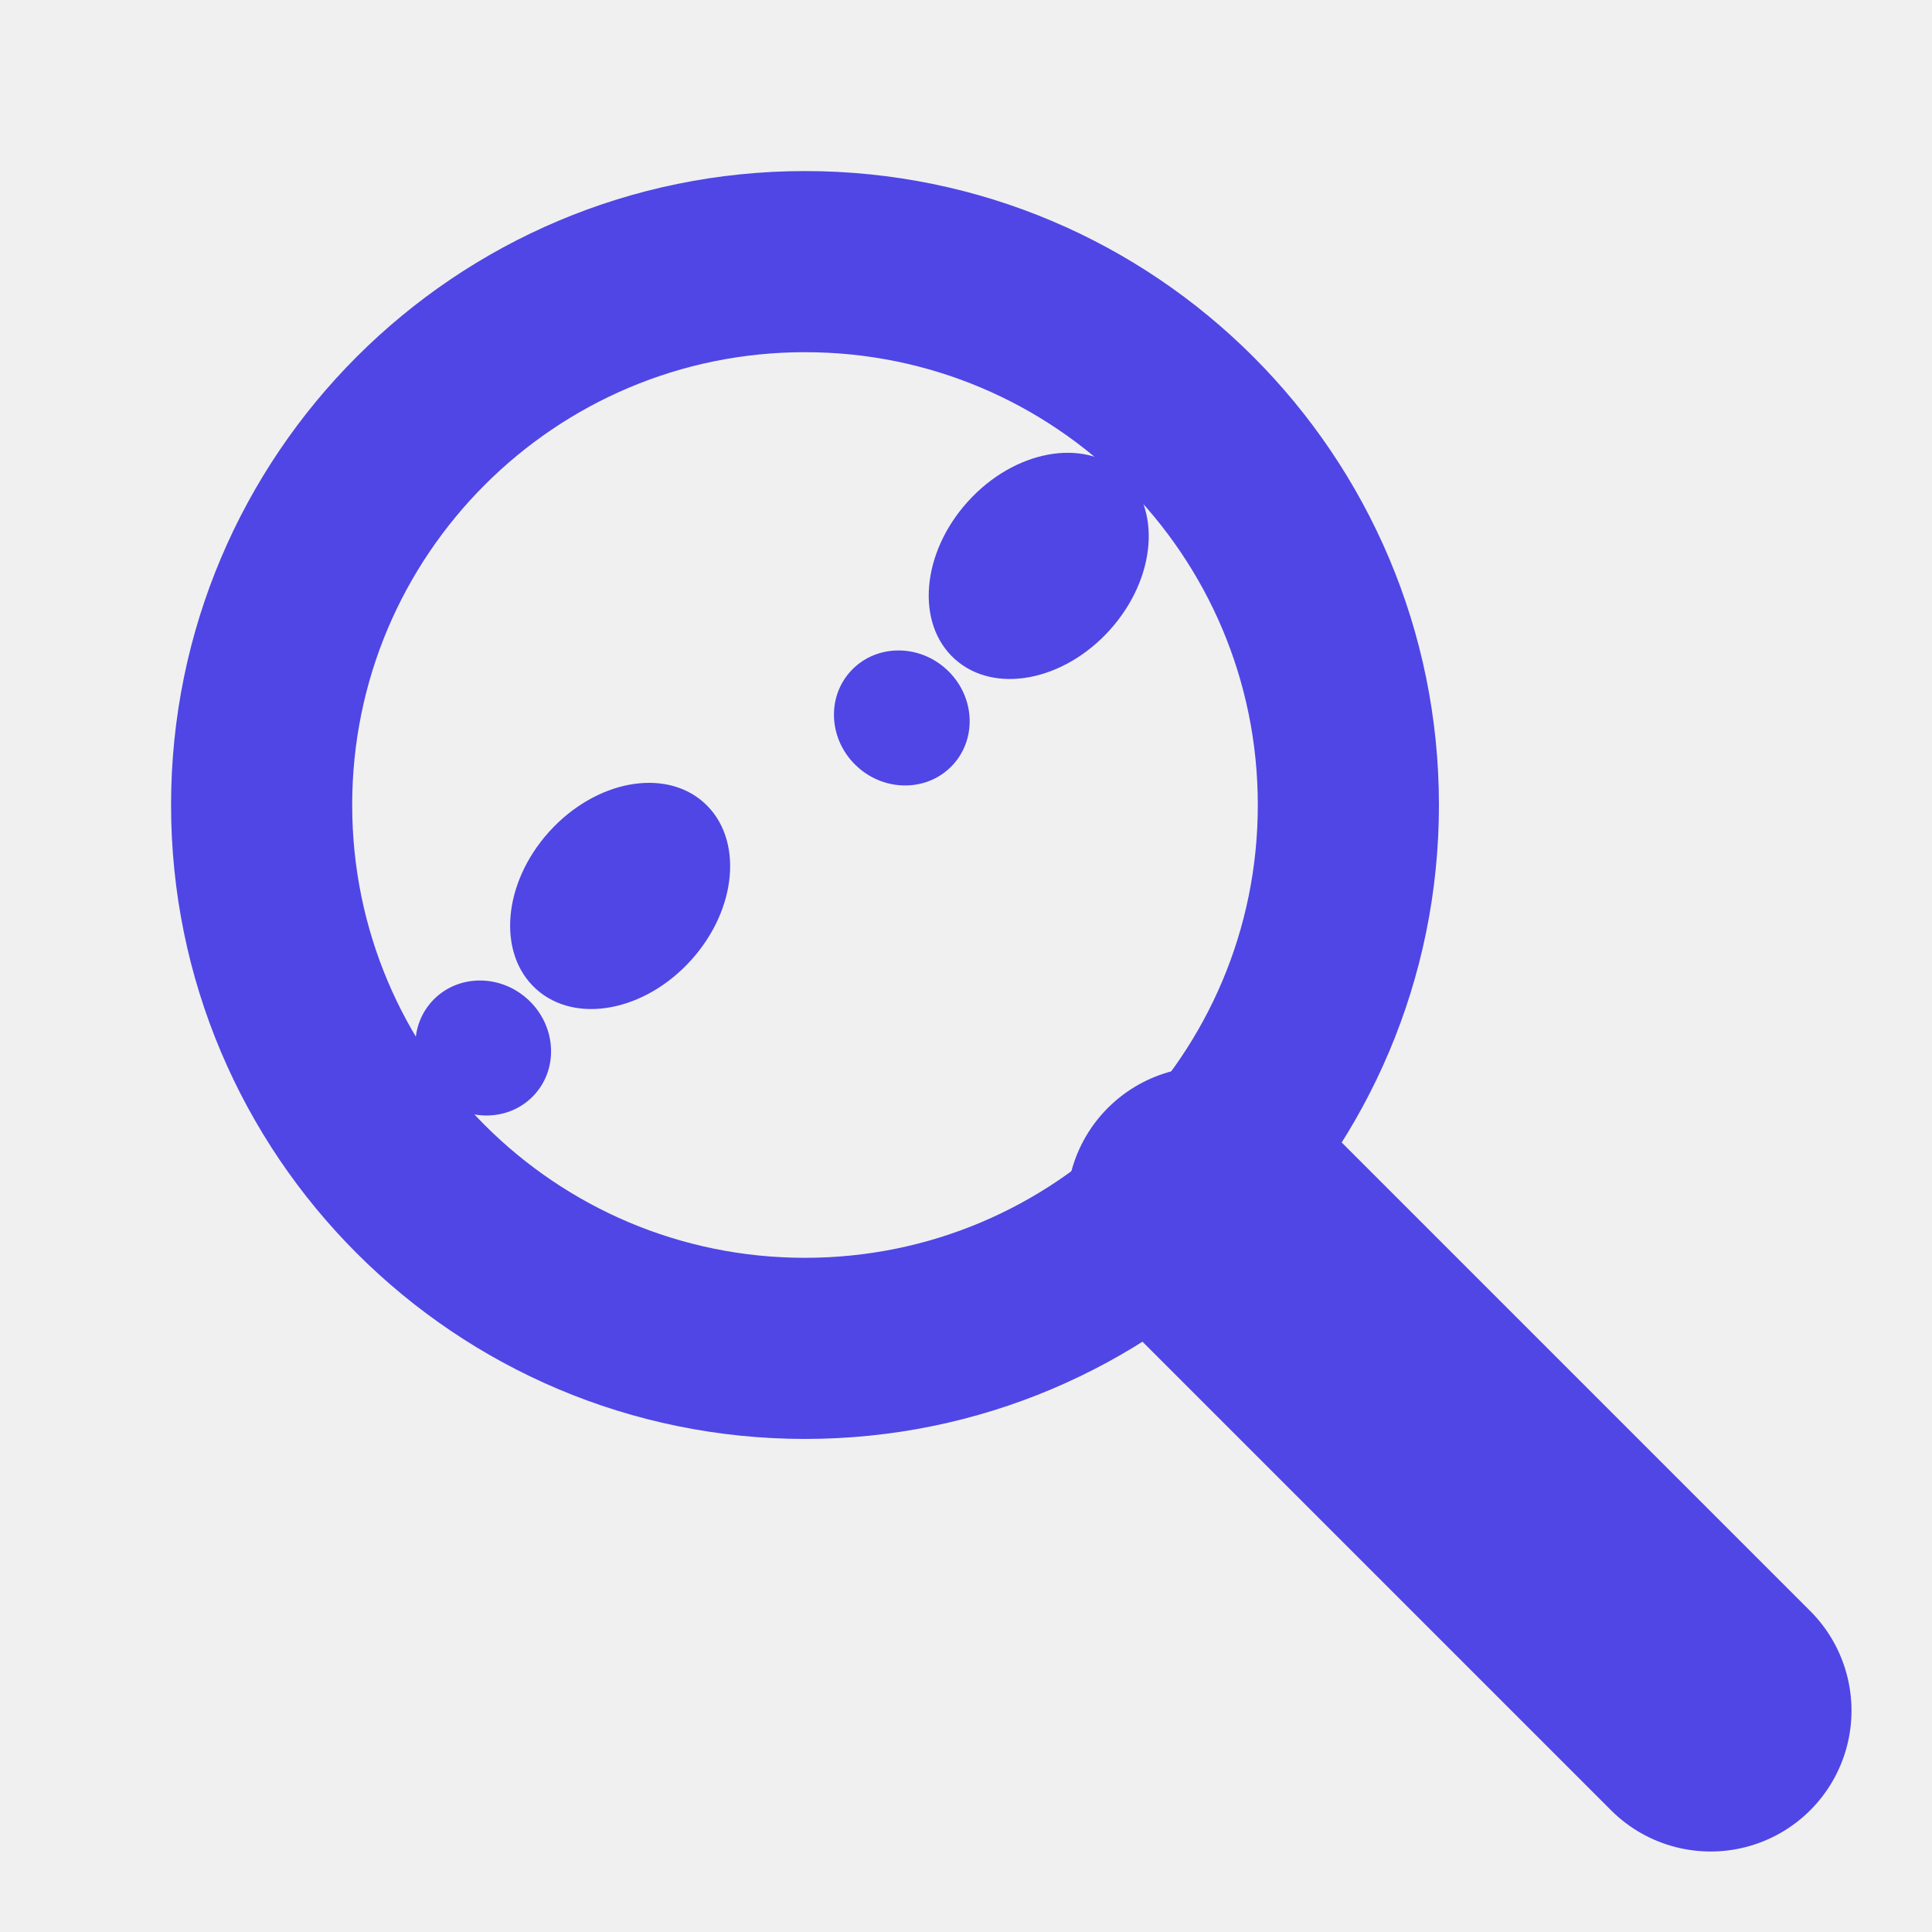
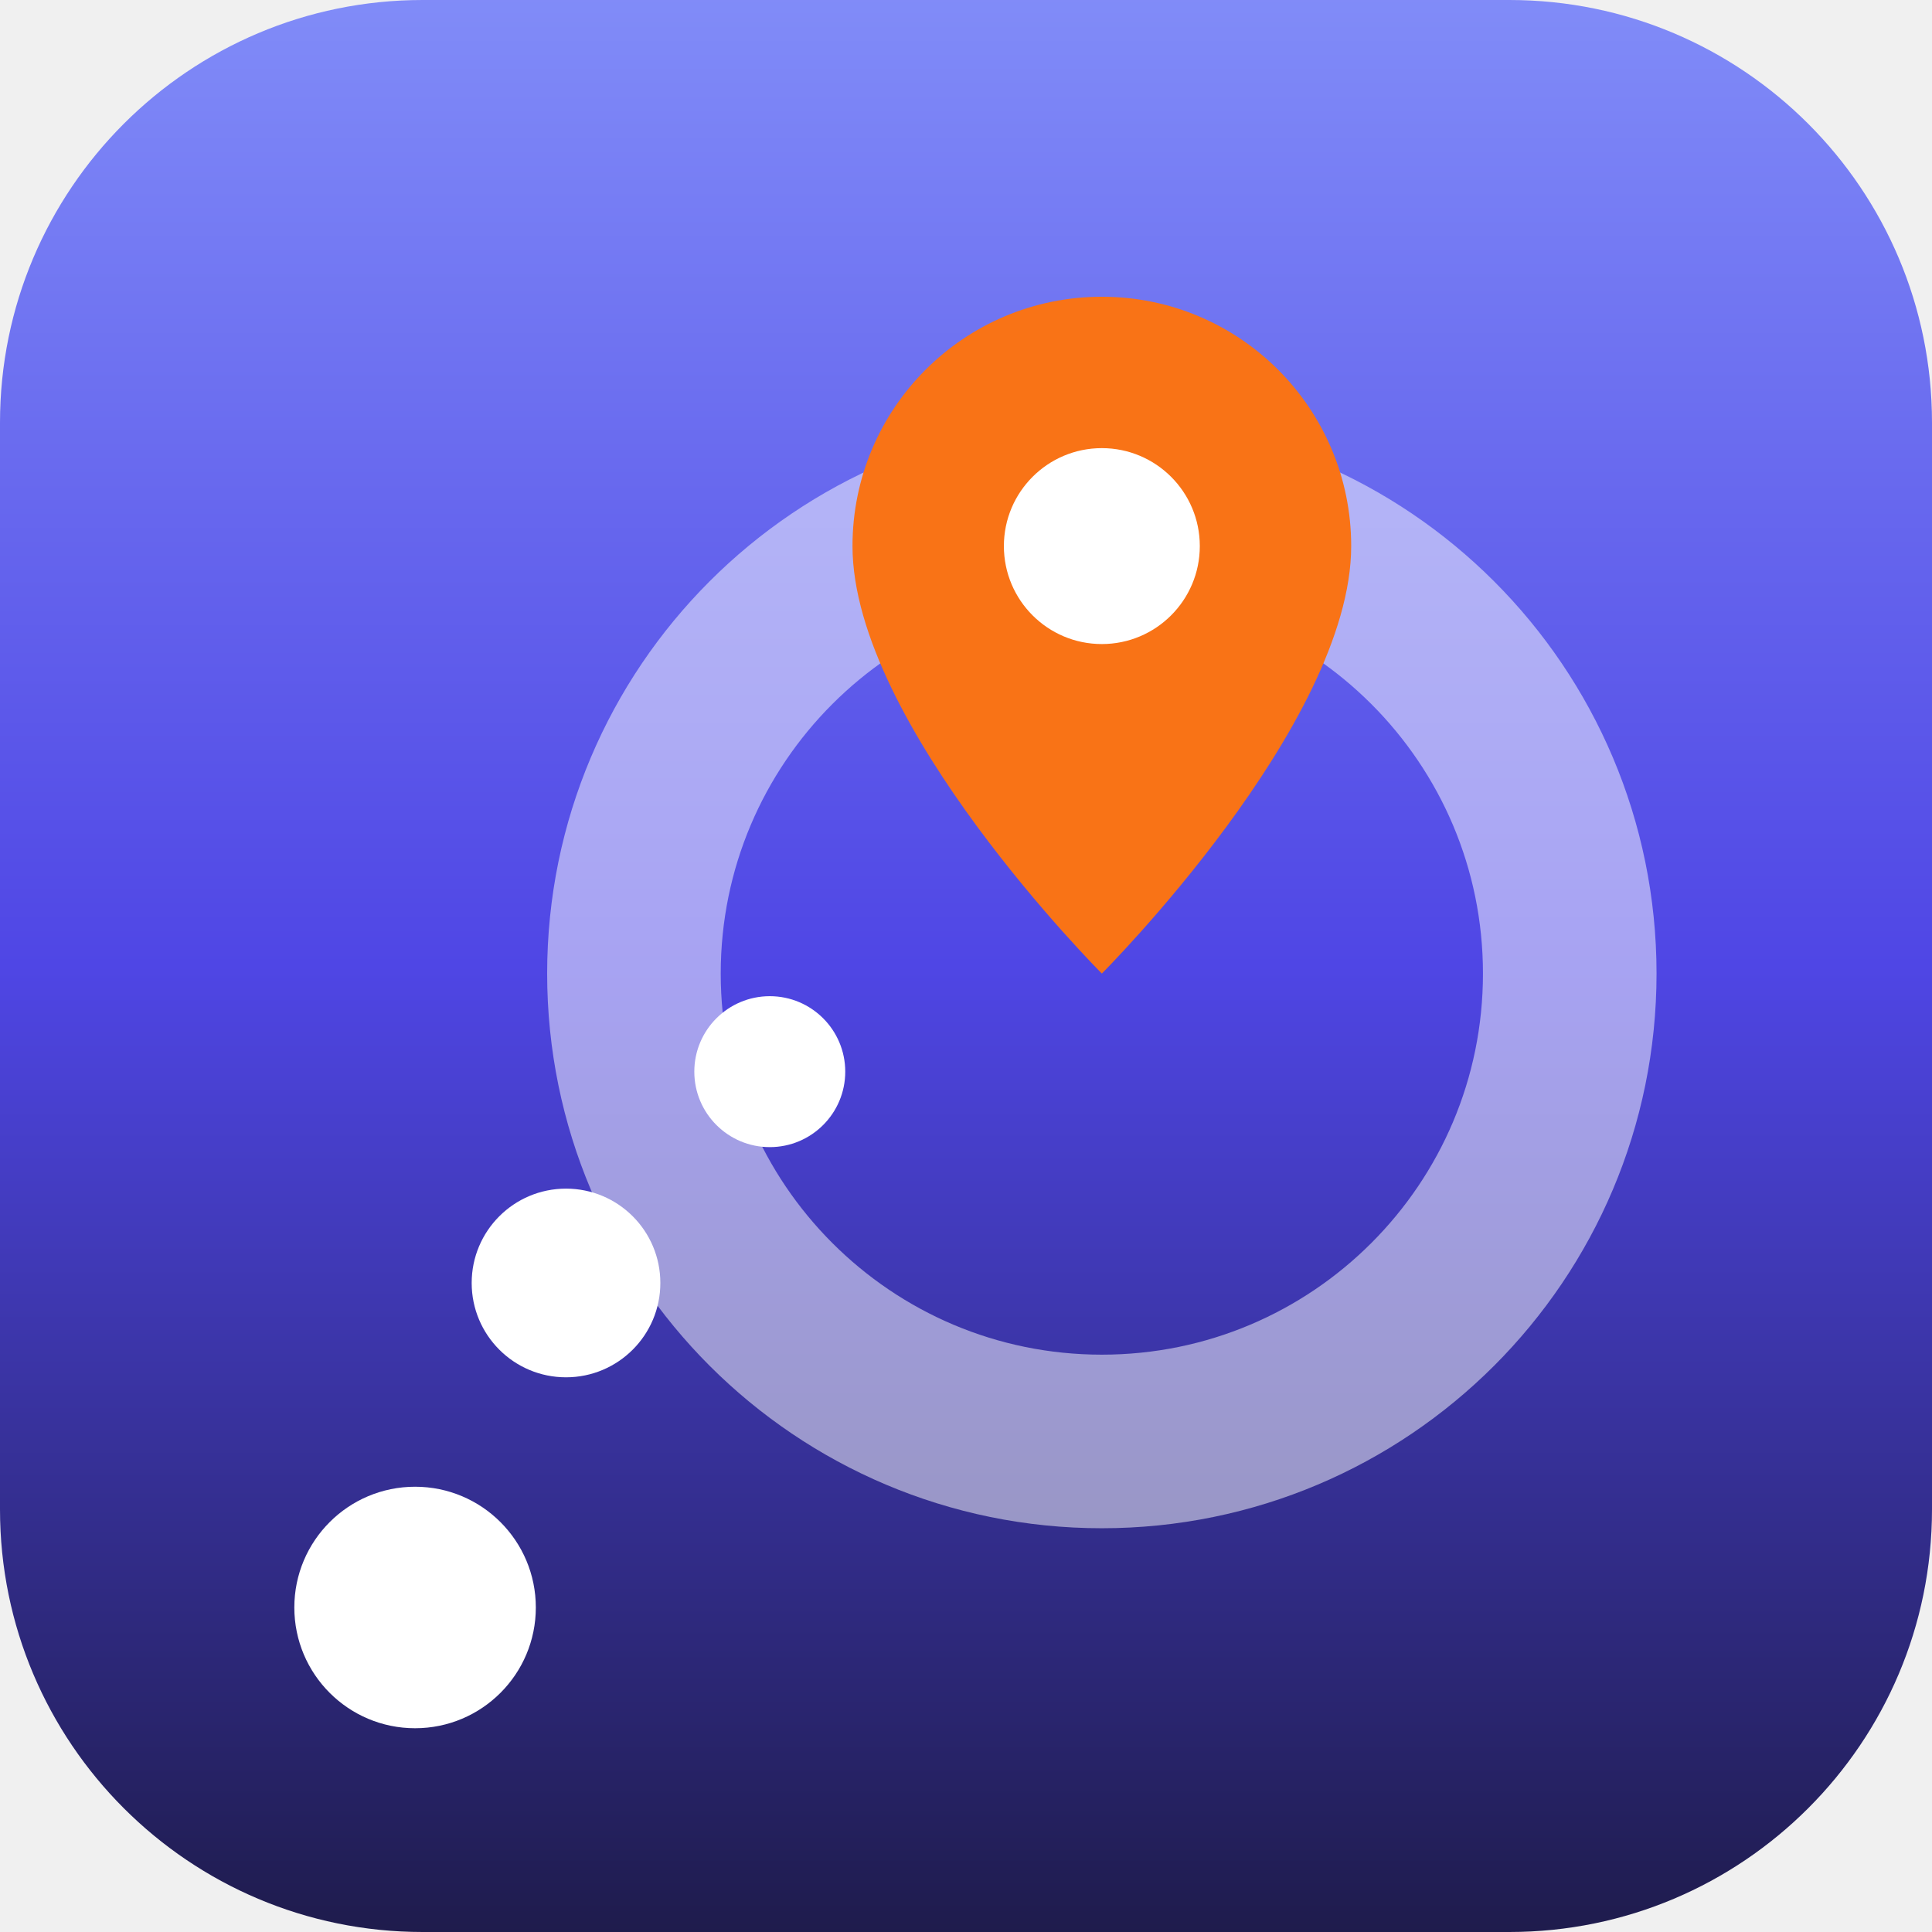
- <svg xmlns="http://www.w3.org/2000/svg" viewBox="0 0 48 48">
-   <circle cx="20" cy="20" r="13.5" fill="none" stroke="#4f46e5" stroke-width="4.5" />
-   <path d="M30 30 42.5 42.5" stroke="#4f46e5" stroke-width="7" stroke-linecap="round" />
-   <g fill="#4f46e5">
-     <g transform="translate(14.2 23.6) rotate(42) scale(.82)">
-       <ellipse cx="0" cy="-2.2" rx="2.9" ry="3.8" />
-       <ellipse cx="0" cy="4" rx="2.1" ry="2" />
-     </g>
-     <g transform="translate(24.6 15.4) rotate(42) scale(.82)">
-       <ellipse cx="0" cy="-2.2" rx="2.9" ry="3.8" />
-       <ellipse cx="0" cy="4" rx="2.1" ry="2" />
-     </g>
+ <svg xmlns="http://www.w3.org/2000/svg" viewBox="0 0 512 512">
+   <defs>
+     <linearGradient id="bg" x1="0" y1="0" x2="0" y2="1">
+       <stop offset="0" stop-color="#818cf8" />
+       <stop offset=".5" stop-color="#4f46e5" />
+       <stop offset="1" stop-color="#1e1b4b" />
+     </linearGradient>
+     <clipPath id="tile">
+       <rect width="512" height="512" rx="112" />
+     </clipPath>
+   </defs>
+   <g clip-path="url(#tile)">
+     <rect width="512" height="512" fill="url(#bg)" />
+   </g>
+   <circle cx="292" cy="258" r="124" fill="none" stroke="#fff" stroke-opacity=".5" stroke-width="46" />
+   <circle cx="110" cy="426" r="32" fill="#fff" />
+   <circle cx="150" cy="340" r="25" fill="#fff" />
+   <circle cx="204" cy="284" r="20" fill="#fff" />
+   <g transform="translate(292 258) scale(1.18) translate(-324 -222)">
+     <path d="M324 222c0 0-56-56-56-96a56 56 0 0 1 112 0c0 40-56 96-56 96z" fill="#f97316" />
+     <circle cx="324" cy="126" r="22" fill="#fff" />
  </g>
</svg>
